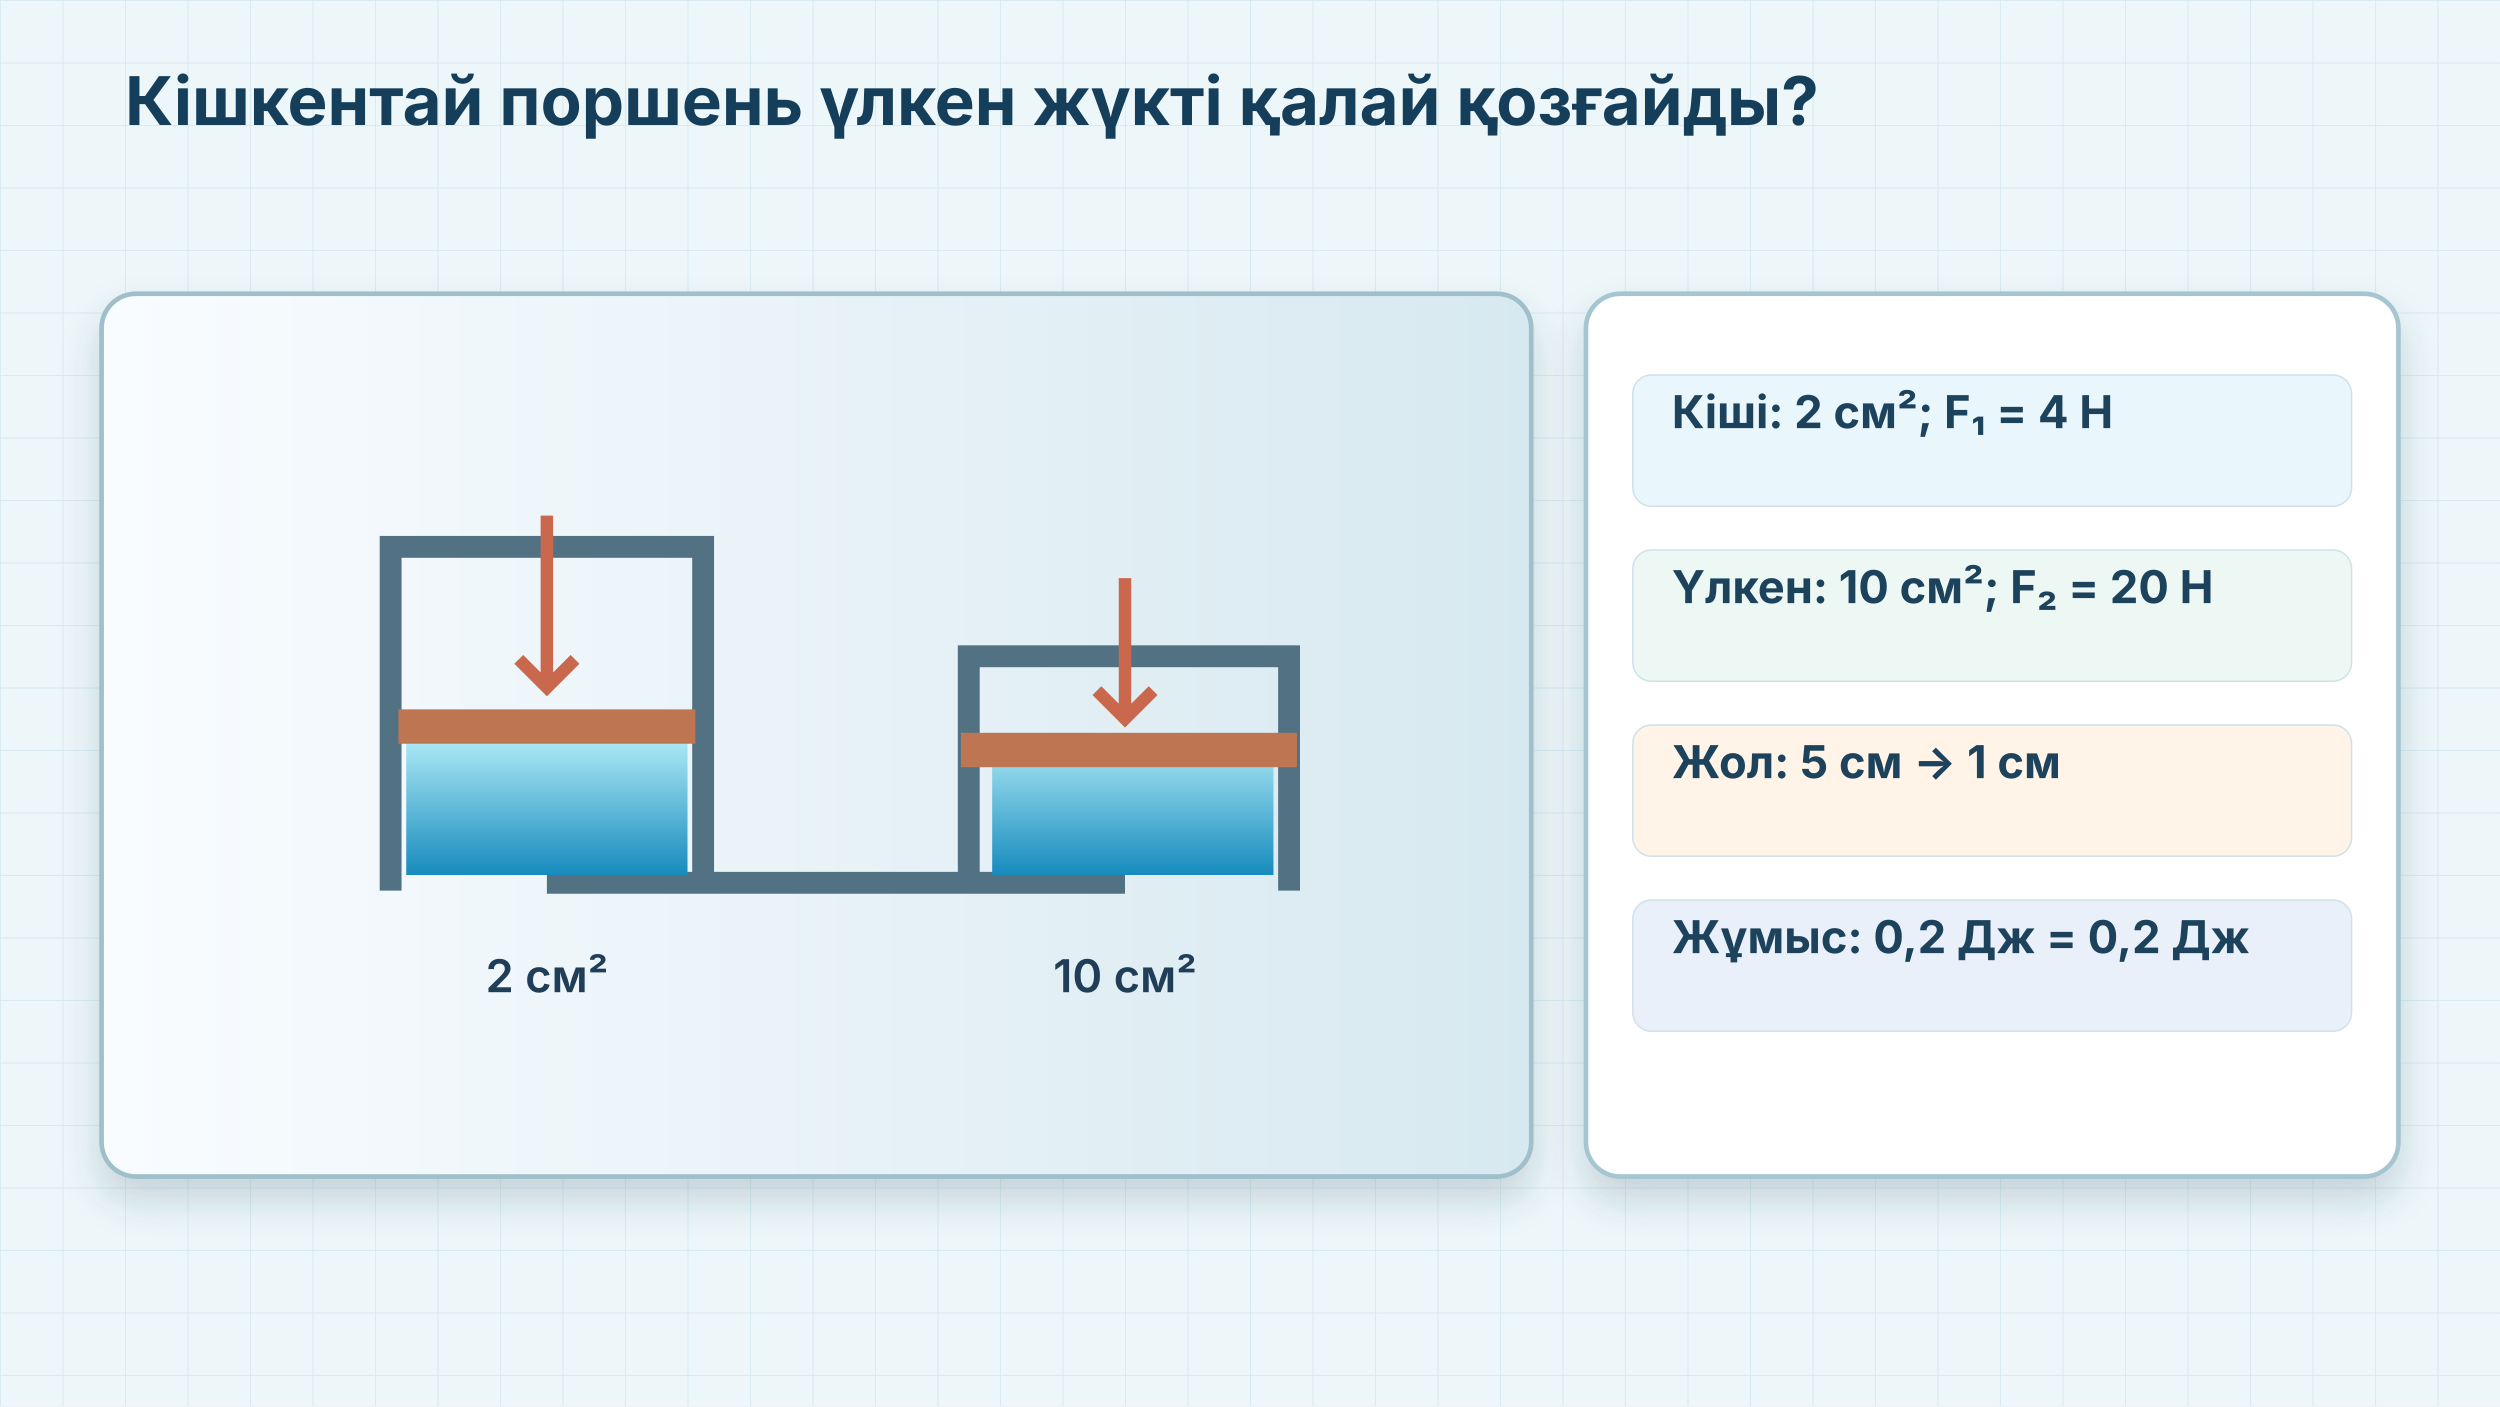
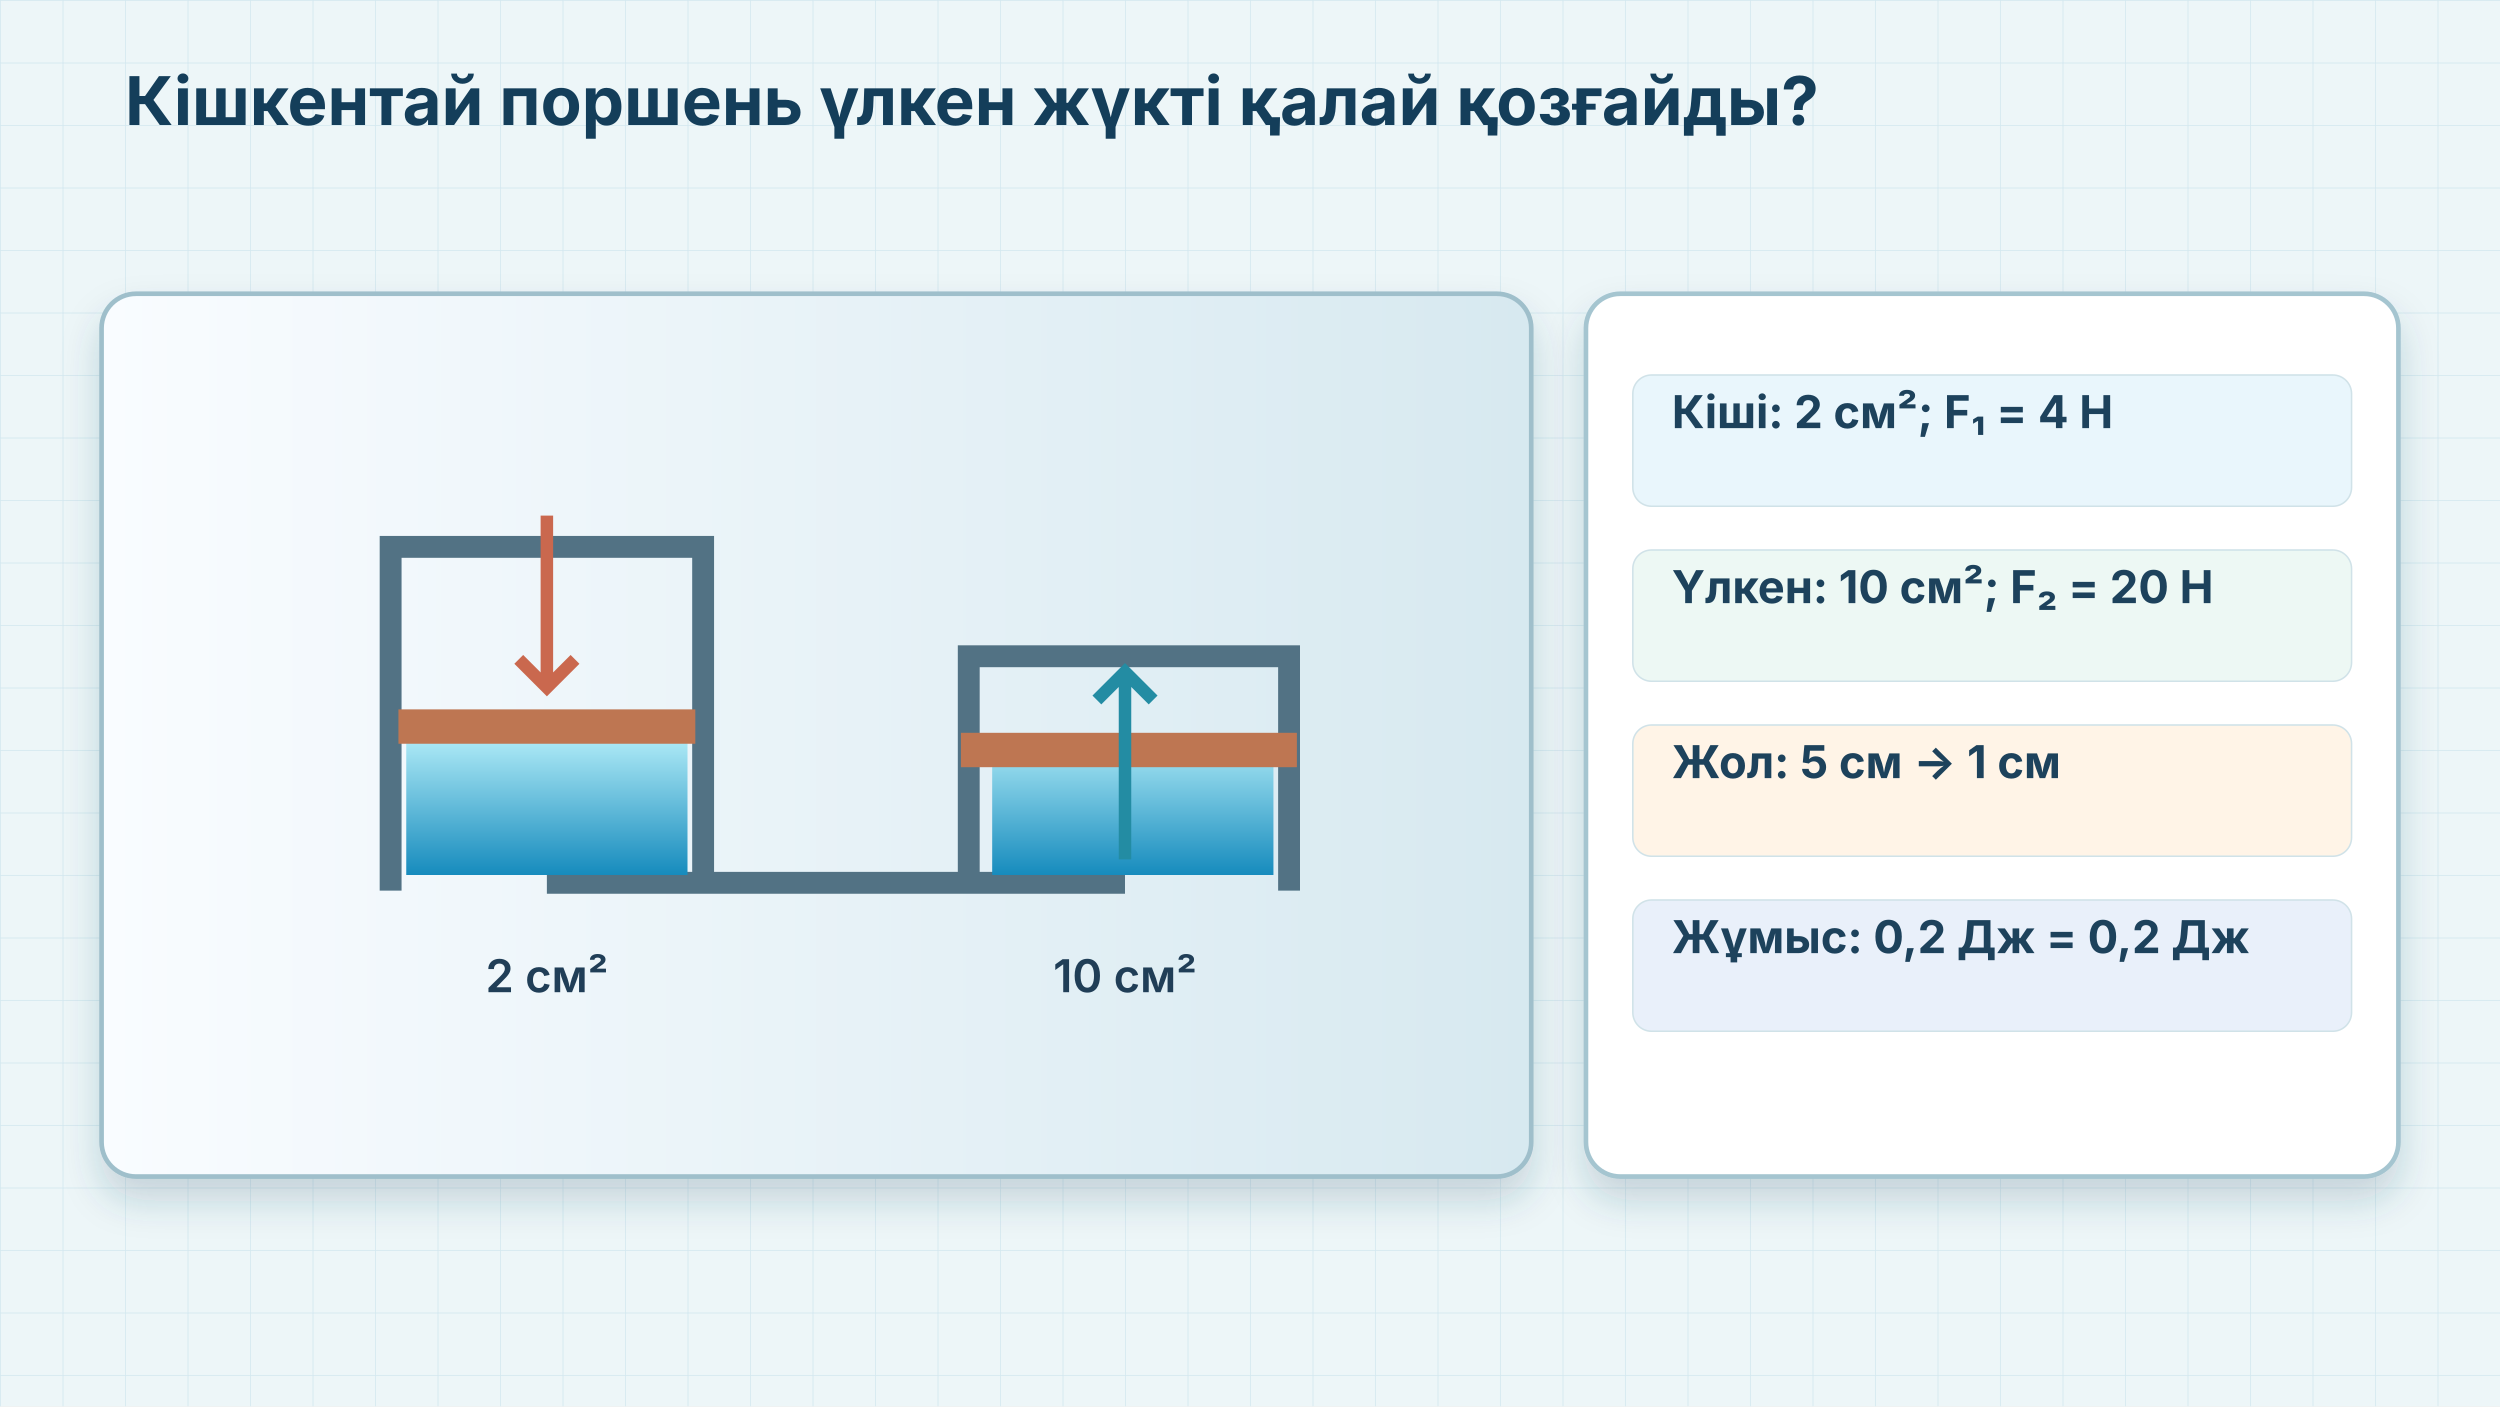
<svg xmlns="http://www.w3.org/2000/svg" width="1600" height="900" viewBox="0 0 1600 900" role="img" aria-labelledby="title desc">
  <defs>
    <pattern id="grid" width="40" height="40" patternUnits="userSpaceOnUse">
      <path d="M 40 0 L 0 0 0 40" fill="none" stroke="#d3e8ef" stroke-width="1" />
    </pattern>
    <filter id="shadow" x="-20%" y="-20%" width="150%" height="160%">
      <feDropShadow dx="0" dy="14" stdDeviation="12" flood-color="#31516c" flood-opacity=".20" />
    </filter>
    <linearGradient id="water" x1="0" x2="0" y1="0" y2="1">
      <stop stop-color="#b3edf8" />
      <stop offset="1" stop-color="#168bbd" />
    </linearGradient>
    <linearGradient id="plate" x1="0" x2="1">
      <stop stop-color="#f9fcff" />
      <stop offset="1" stop-color="#d7e9f0" />
    </linearGradient>
  </defs>
  <rect width="1600" height="900" fill="#edf6f8" />
  <rect width="1600" height="900" fill="url(#grid)" />
  <rect x="65" y="188" width="915" height="565" rx="22" fill="url(#plate)" stroke="#9fbfcb" stroke-width="3" filter="url(#shadow)" />
  <rect x="1015" y="188" width="520" height="565" rx="22" fill="#ffffff" stroke="#a5c5d0" stroke-width="3" filter="url(#shadow)" />
  <text x="80" y="80" text-anchor="start" font-family="Inter,Arial,sans-serif" font-size="43" font-weight="750" fill="#143e5a">Кішкентай поршень үлкен жүкті қалай қозғайды?</text>
  <rect x="1045" y="240" width="460" height="84" rx="12" fill="#e9f6fc" stroke="#d0e2e8" />
  <text x="1070" y="274" text-anchor="start" font-family="Inter,Arial,sans-serif" font-size="29" font-weight="650" fill="#1d425c">Кіші: 2 см²; F₁ = 4 Н</text>
  <rect x="1045" y="352" width="460" height="84" rx="12" fill="#edf8f4" stroke="#d0e2e8" />
  <text x="1070" y="386" text-anchor="start" font-family="Inter,Arial,sans-serif" font-size="29" font-weight="650" fill="#1d425c">Үлкен: 10 см²; F₂ = 20 Н</text>
  <rect x="1045" y="464" width="460" height="84" rx="12" fill="#fff4e7" stroke="#d0e2e8" />
  <text x="1070" y="498" text-anchor="start" font-family="Inter,Arial,sans-serif" font-size="29" font-weight="650" fill="#1d425c">Жол: 5 см → 1 см</text>
  <rect x="1045" y="576" width="460" height="84" rx="12" fill="#e9f0fa" stroke="#d0e2e8" />
  <text x="1070" y="610" text-anchor="start" font-family="Inter,Arial,sans-serif" font-size="29" font-weight="650" fill="#1d425c">Жұмыс: 0,2 Дж = 0,2 Дж</text>
  <path d="M250 570V350H450V570 M620 570V420H825V570 M350 565H720" fill="none" stroke="#527284" stroke-width="14" />
  <path d="M260 470H440V560H635V485H815V560H260Z" fill="url(#water)" />
  <path d="M255 465H445 M615 480H830" stroke="#be7652" stroke-width="22" />
-   <path d="M350 330v110m-18-18 18 18 18-18 M720 370v90m-18-18 18 18 18-18" fill="none" stroke="#ca684e" stroke-width="8" />
+   <path d="M350 330v110m-18-18 18 18 18-18" fill="none" stroke="#ca684e" stroke-width="8" />
+   <path d="M720 550V430m-18 18 18-18 18 18" fill="none" stroke="#238ca3" stroke-width="8" />
  <text x="350" y="635" text-anchor="middle" font-family="Inter,Arial,sans-serif" font-size="29" font-weight="600" fill="#203e57">2 см²</text>
  <text x="720" y="635" text-anchor="middle" font-family="Inter,Arial,sans-serif" font-size="29" font-weight="600" fill="#203e57">10 см²</text>
</svg>
